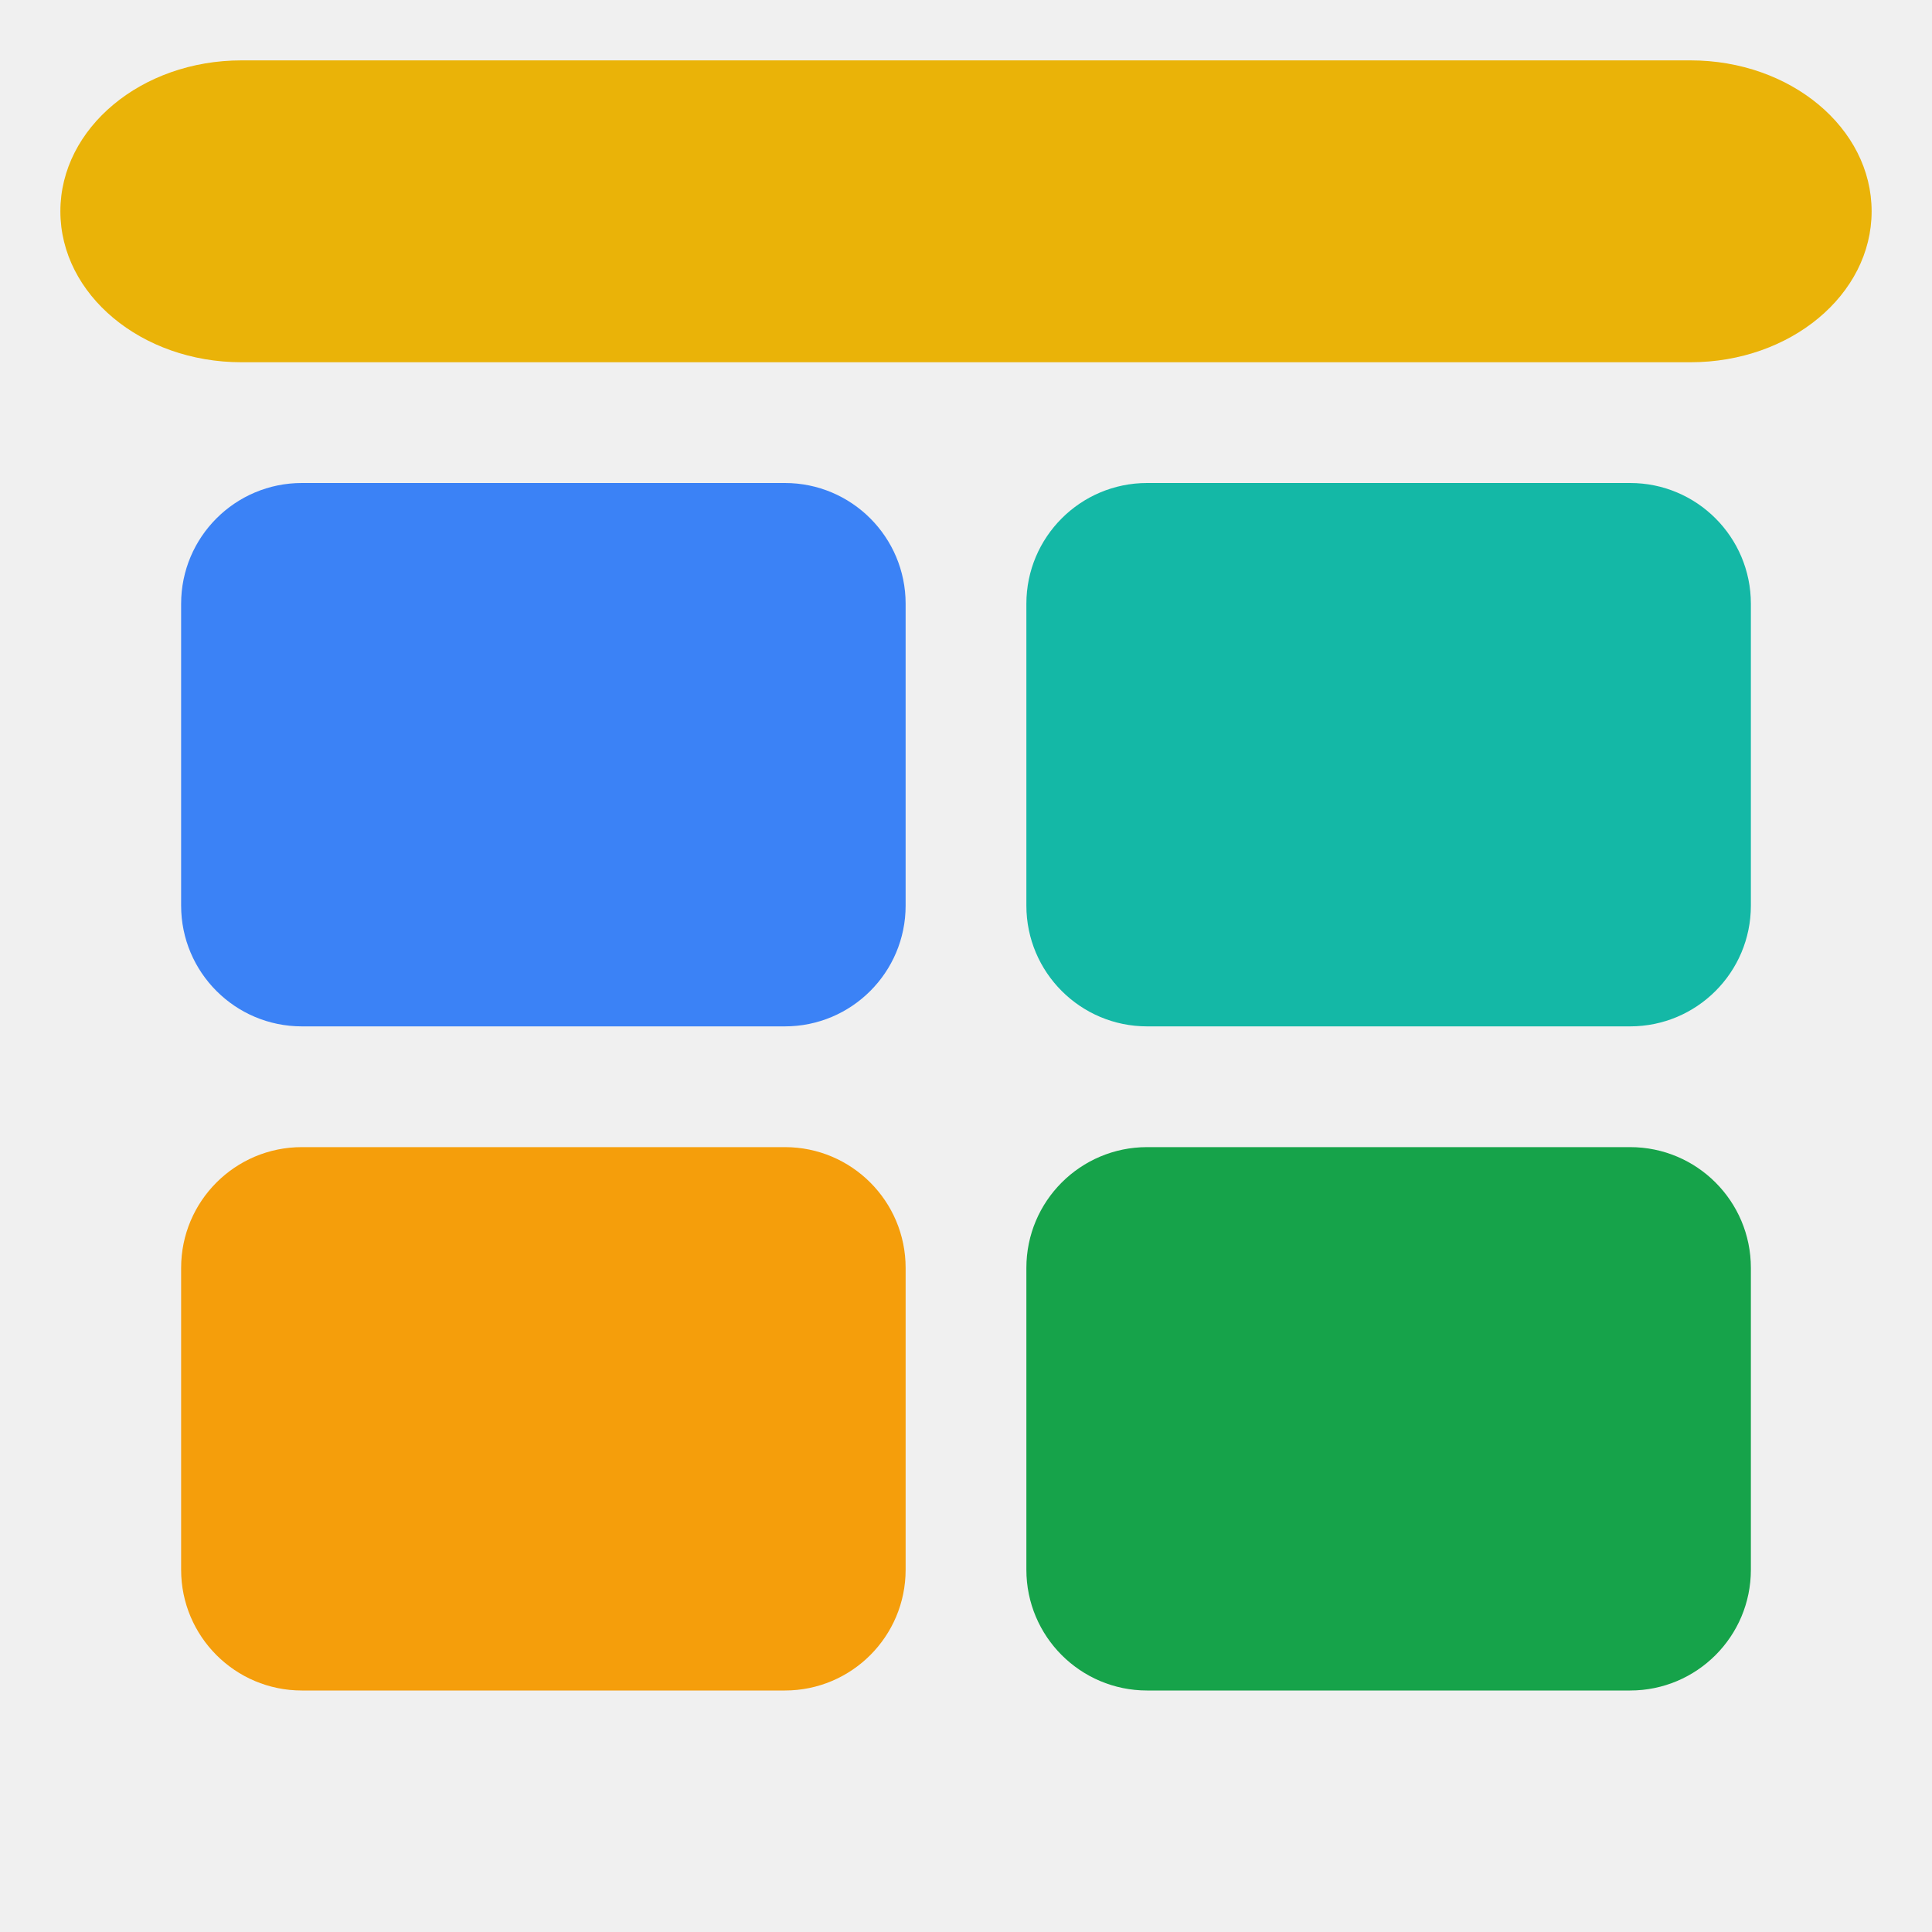
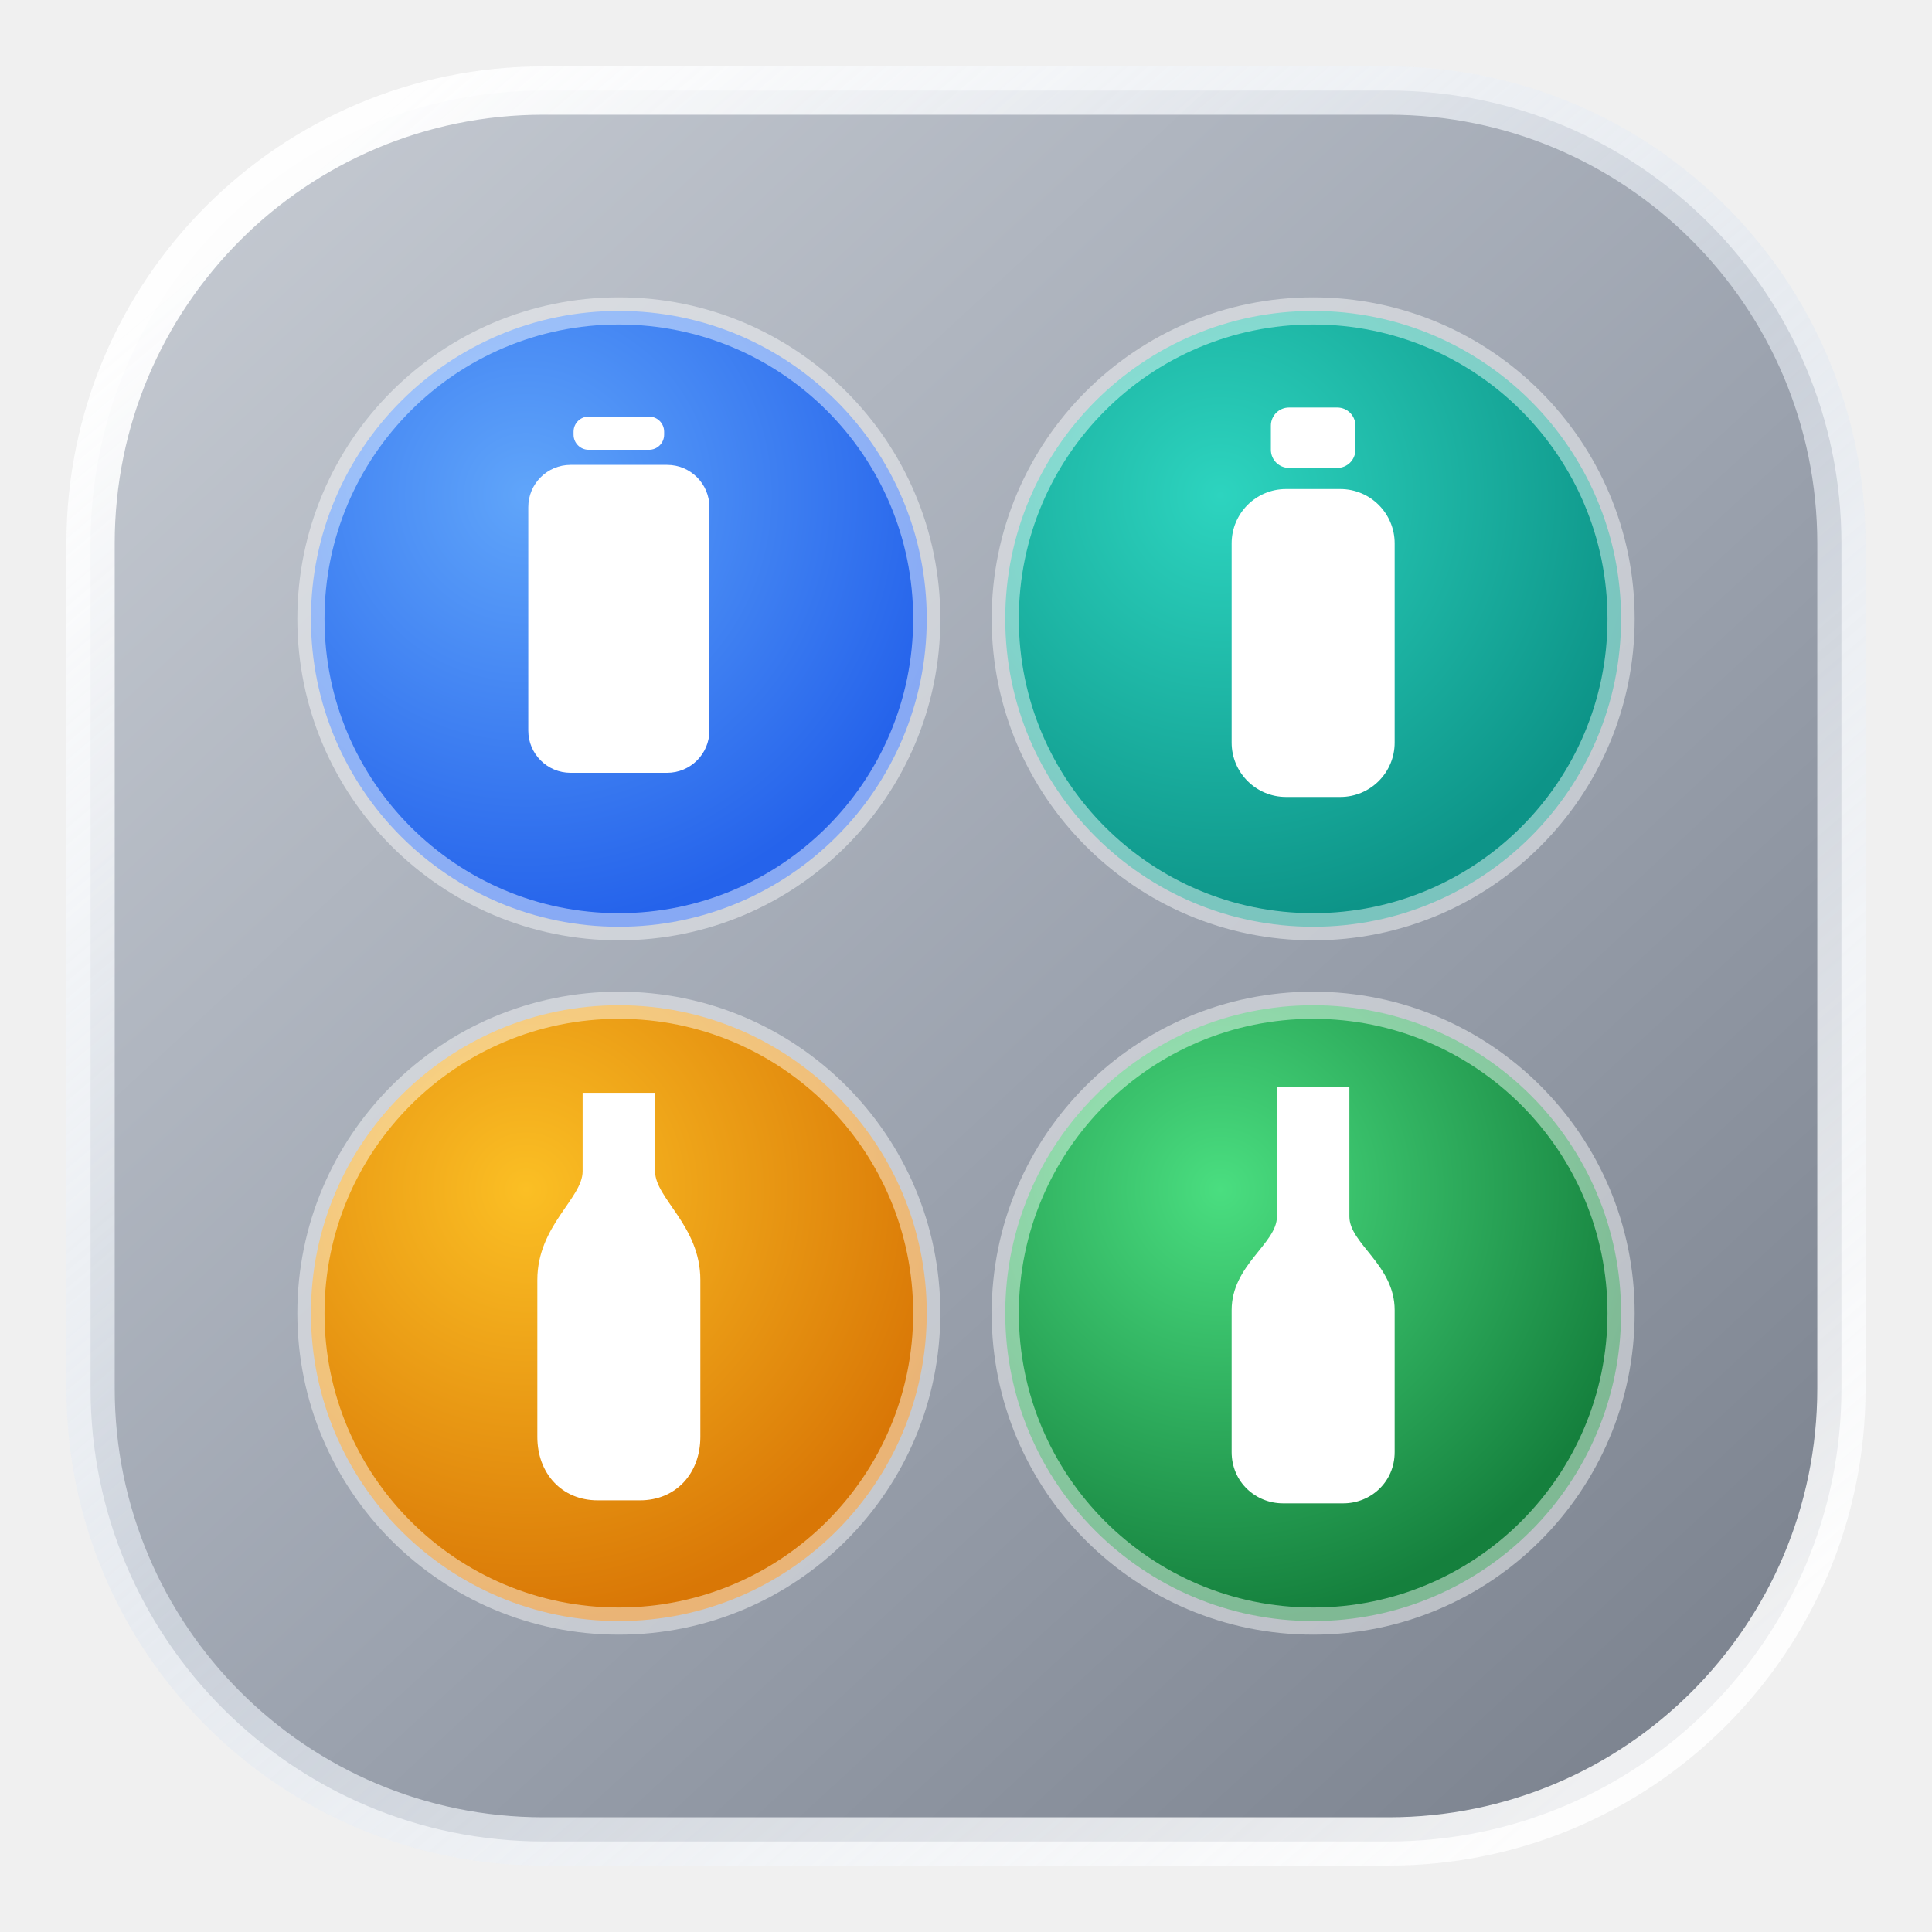
- <svg xmlns="http://www.w3.org/2000/svg" viewBox="0 0 32 32" fill="none">
-   <rect x="1" y="1" width="30" height="5" rx="3" fill="#eab308" />
-   <rect x="3" y="8" width="12" height="9" rx="2" fill="#3b82f6" />
-   <rect x="17" y="8" width="12" height="9" rx="2" fill="#14b8a6" />
-   <rect x="3" y="19" width="12" height="9" rx="2" fill="#f59e0b" />
-   <rect x="17" y="19" width="12" height="9" rx="2" fill="#16a34a" />
+ <svg xmlns="http://www.w3.org/2000/svg" viewBox="0 0 64 64" fill="none">
+   <defs>
+     <linearGradient id="glassBody" x1="8" y1="6" x2="56" y2="58" gradientUnits="userSpaceOnUse">
+       <stop offset="0%" stop-color="#c3c8d0" />
+       <stop offset="55%" stop-color="#9ca3af" />
+       <stop offset="100%" stop-color="#7c838f" />
+     </linearGradient>
+     <linearGradient id="glassRim" x1="10" y1="6" x2="54" y2="58" gradientUnits="userSpaceOnUse">
+       <stop offset="0%" stop-color="#ffffff" stop-opacity="0.96" />
+       <stop offset="50%" stop-color="#e2e8f0" stop-opacity="0.65" />
+       <stop offset="100%" stop-color="#ffffff" stop-opacity="0.88" />
+     </linearGradient>
+     <radialGradient id="orbBlue" cx="35%" cy="30%" r="70%">
+       <stop offset="0%" stop-color="#60a5fa" />
+       <stop offset="100%" stop-color="#2563eb" />
+     </radialGradient>
+     <radialGradient id="orbTeal" cx="35%" cy="30%" r="70%">
+       <stop offset="0%" stop-color="#2dd4bf" />
+       <stop offset="100%" stop-color="#0d9488" />
+     </radialGradient>
+     <radialGradient id="orbAmber" cx="35%" cy="30%" r="70%">
+       <stop offset="0%" stop-color="#fbbf24" />
+       <stop offset="100%" stop-color="#d97706" />
+     </radialGradient>
+     <radialGradient id="orbGreen" cx="35%" cy="30%" r="70%">
+       <stop offset="0%" stop-color="#4ade80" />
+       <stop offset="100%" stop-color="#15803d" />
+     </radialGradient>
+   </defs>
+   <rect x="3" y="3" width="58" height="58" rx="15" fill="url(#glassBody)" stroke="url(#glassRim)" stroke-width="1.6" />
+   <circle cx="20.5" cy="20.5" r="10.2" fill="url(#orbBlue)" stroke="#ffffff" stroke-opacity="0.45" stroke-width="0.9" />
+   <rect x="17.5" y="15.4" width="6" height="10.2" rx="1.4" fill="#ffffff" />
+   <rect x="19" y="13.8" width="3" height="1.1" rx="0.5" fill="#ffffff" />
+   <circle cx="43.5" cy="20.5" r="10.2" fill="url(#orbTeal)" stroke="#ffffff" stroke-opacity="0.45" stroke-width="0.9" />
+   <rect x="42.1" y="13.5" width="2.8" height="2" rx="0.6" fill="#ffffff" />
+   <rect x="40.8" y="16.2" width="5.4" height="10.2" rx="1.8" fill="#ffffff" />
+   <circle cx="20.5" cy="43.5" r="10.2" fill="url(#orbAmber)" stroke="#ffffff" stroke-opacity="0.45" stroke-width="0.9" />
+   <path d="M19.3 36.2h2.4v2.6c0 .9 1.5 1.8 1.5 3.6v5.2c0 1.2-.8 2.1-2 2.1h-1.4c-1.2 0-2-.9-2-2.1v-5.2c0-1.8 1.5-2.7 1.5-3.6v-2.6Z" fill="#ffffff" />
+   <circle cx="43.5" cy="43.5" r="10.2" fill="url(#orbGreen)" stroke="#ffffff" stroke-opacity="0.45" stroke-width="0.9" />
+   <path d="M42.3 36h2.4v4.3c0 .9 1.5 1.6 1.5 3.1v4.7c0 1-.8 1.7-1.7 1.7h-2c-.9 0-1.7-.7-1.7-1.7v-4.7c0-1.5 1.5-2.2 1.5-3.1V36Z" fill="#ffffff" />
</svg>
